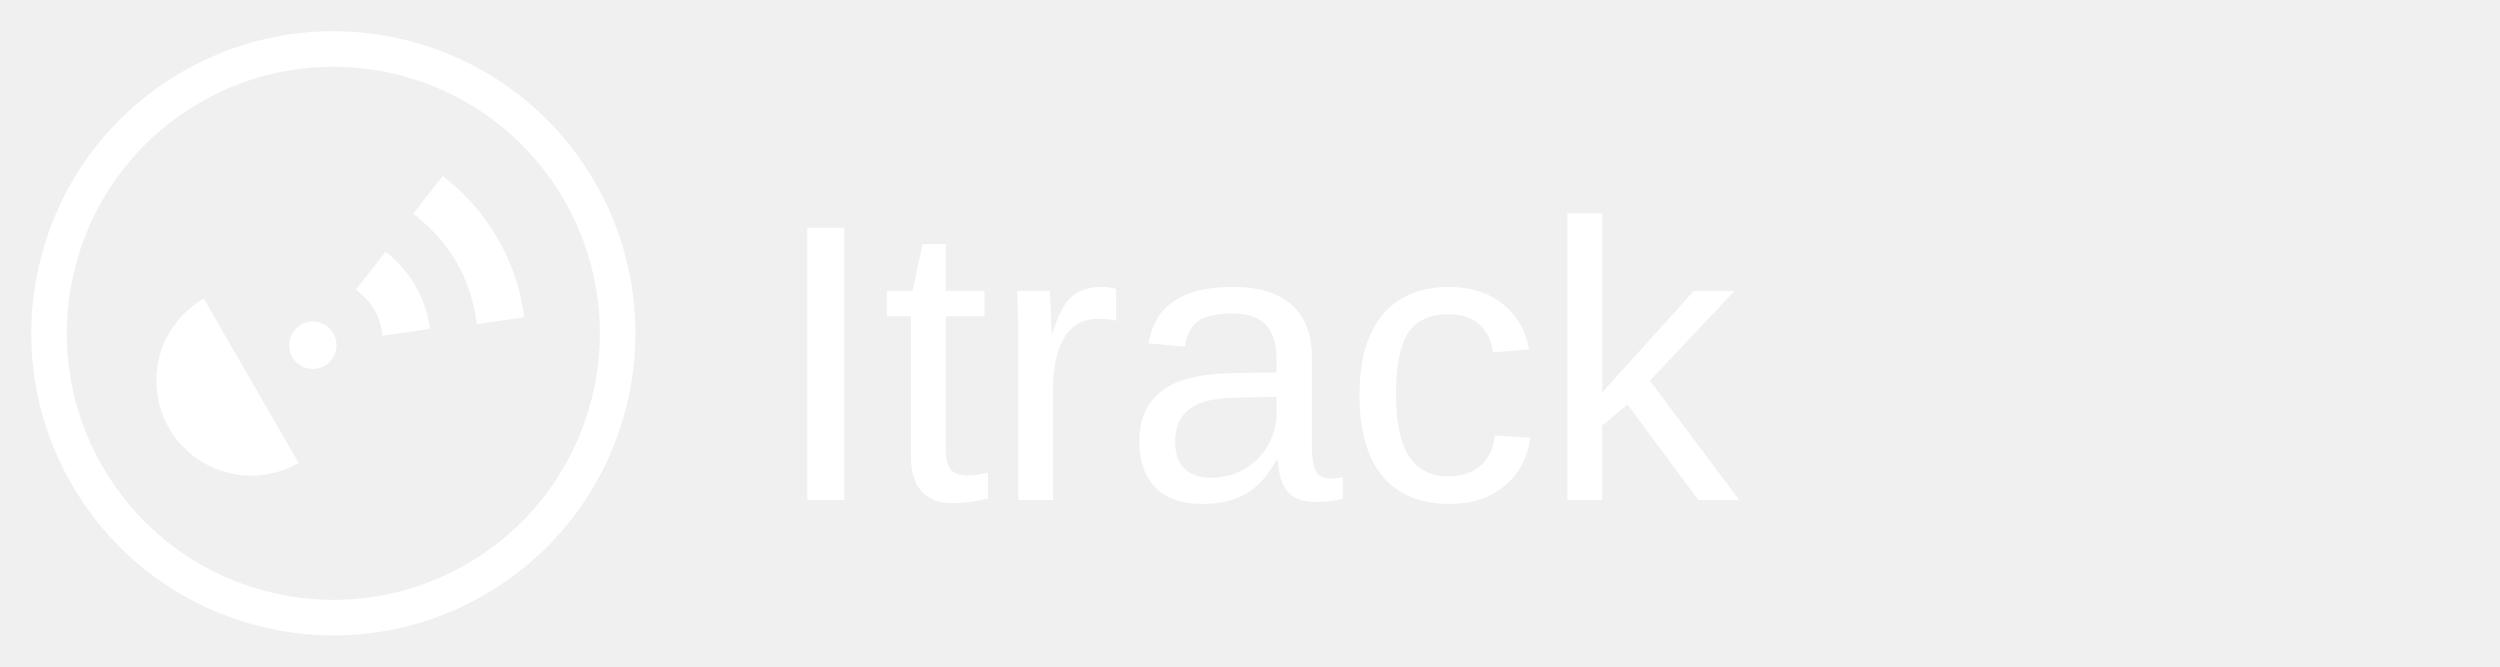
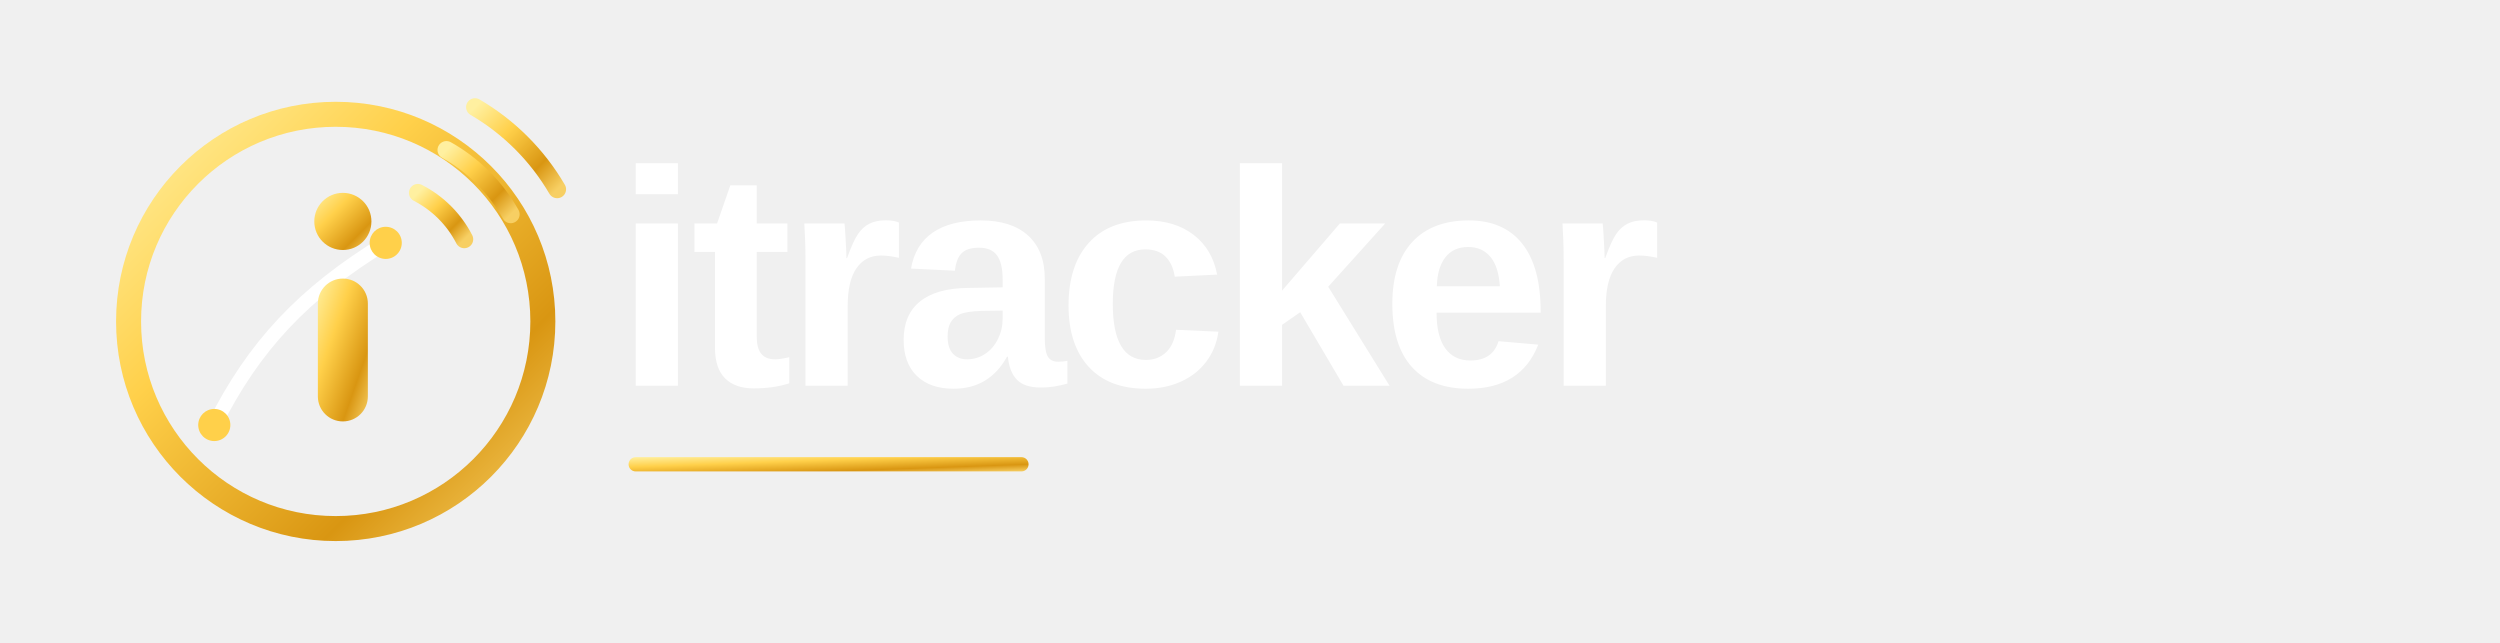
- <svg xmlns="http://www.w3.org/2000/svg" width="240" height="64" viewBox="0 0 240 64">
-   <g id="img">
-     <rect id="rect3778" height="64" width="240" y="0" x="0" fill="none" />
-     <g id="g4194">
-       <g id="g4145" fill="#ffffff">
-         <circle id="path2993" stroke-width="1.326" transform="rotate(-30)" cy="43.713" cx="9.436" r="2.276" />
-         <path id="path3004" stroke-width="1.01" d="m37.012 24.177-2.843 3.613c0.663 0.522 1.325 1.158 1.773 1.933 0.448 0.776 0.667 1.667 0.788 2.502l4.55-0.656c-0.193-1.42-0.633-2.804-1.394-4.123s-1.74-2.391-2.874-3.27z" />
-         <path id="path3014" stroke-width="1.01" d="m42.504 16.9-2.843 3.613c1.607 1.236 3.091 2.793 4.168 4.658s1.683 3.929 1.95 5.939l4.55-0.656c-0.34-2.595-1.167-5.151-2.557-7.559-1.39-2.408-3.19-4.402-5.268-5.994z" />
-         <path id="path3036" stroke-width="3.62" d="m28.667 44.439a9.106 9.106 0 0 1 -9.106 0 9.106 9.106 0 0 1 -4.553 -7.886 9.106 9.106 0 0 1 4.553 -7.886l4.553 7.886z" />
-         <path id="path3038-8" stroke-width="1.01" d="m17.502 6.889c-13.868 8.007-18.619 25.74-10.612 39.608 8.006 13.868 25.739 18.619 39.608 10.613 13.868-8.007 18.619-25.74 10.613-39.609-8.007-13.868-25.74-18.62-39.609-10.612zm1.706 2.954c12.237-7.065 27.884-2.872 34.948 9.364 7.065 12.237 2.873 27.884-9.364 34.948-12.237 7.065-27.884 2.873-34.948-9.364-7.065-12.237-2.873-27.884 9.364-34.948z" />
-       </g>
-     </g>
-     <g id="logotext" aria-label="Itrack" fill="#ffffff">
-       <text x="74" y="48" font-family="Arial, Helvetica, sans-serif" font-size="38" font-weight="400">Itrack</text>
-     </g>
+ <svg xmlns="http://www.w3.org/2000/svg" viewBox="0 0 700 180" width="700" height="180" role="img" aria-labelledby="title desc">
+   <defs>
+     <linearGradient id="gold" x1="0%" y1="0%" x2="100%" y2="100%">
+       <stop offset="0%" stop-color="#FFF0A0" />
+       <stop offset="35%" stop-color="#FFD04A" />
+       <stop offset="75%" stop-color="#D99612" />
+       <stop offset="100%" stop-color="#F7CF63" />
+     </linearGradient>
+   </defs>
+   <g transform="translate(22,15)">
+     <circle cx="72" cy="75" r="58" fill="none" stroke="url(#gold)" stroke-width="7" />
+     <path d="M38 104 C49 82, 63 67, 86 53" fill="none" stroke="#FFFFFF" stroke-width="4" stroke-linecap="round" />
+     <circle cx="38" cy="104" r="4.5" fill="#FFD04A" />
+     <circle cx="86" cy="53" r="4.5" fill="#FFD04A" />
+     <rect x="67" y="63" width="14" height="40" rx="7" fill="url(#gold)" />
+     <circle cx="74" cy="47" r="8" fill="url(#gold)" />
+     <path d="M95 39 A30 30 0 0 1 108 52" fill="none" stroke="url(#gold)" stroke-width="5" stroke-linecap="round" />
+     <path d="M103 27 A47 47 0 0 1 121 45" fill="none" stroke="url(#gold)" stroke-width="5" stroke-linecap="round" />
+     <path d="M111 15 A64 64 0 0 1 134 38" fill="none" stroke="url(#gold)" stroke-width="5" stroke-linecap="round" />
  </g>
+   <text x="172" y="108" font-family="Poppins, Montserrat, Arial, Helvetica, sans-serif" font-size="86" font-weight="600" letter-spacing="-2.5" fill="#FFFFFF">itracker</text>
+   <rect x="176" y="128" width="112" height="4" rx="2" fill="url(#gold)" />
</svg>
